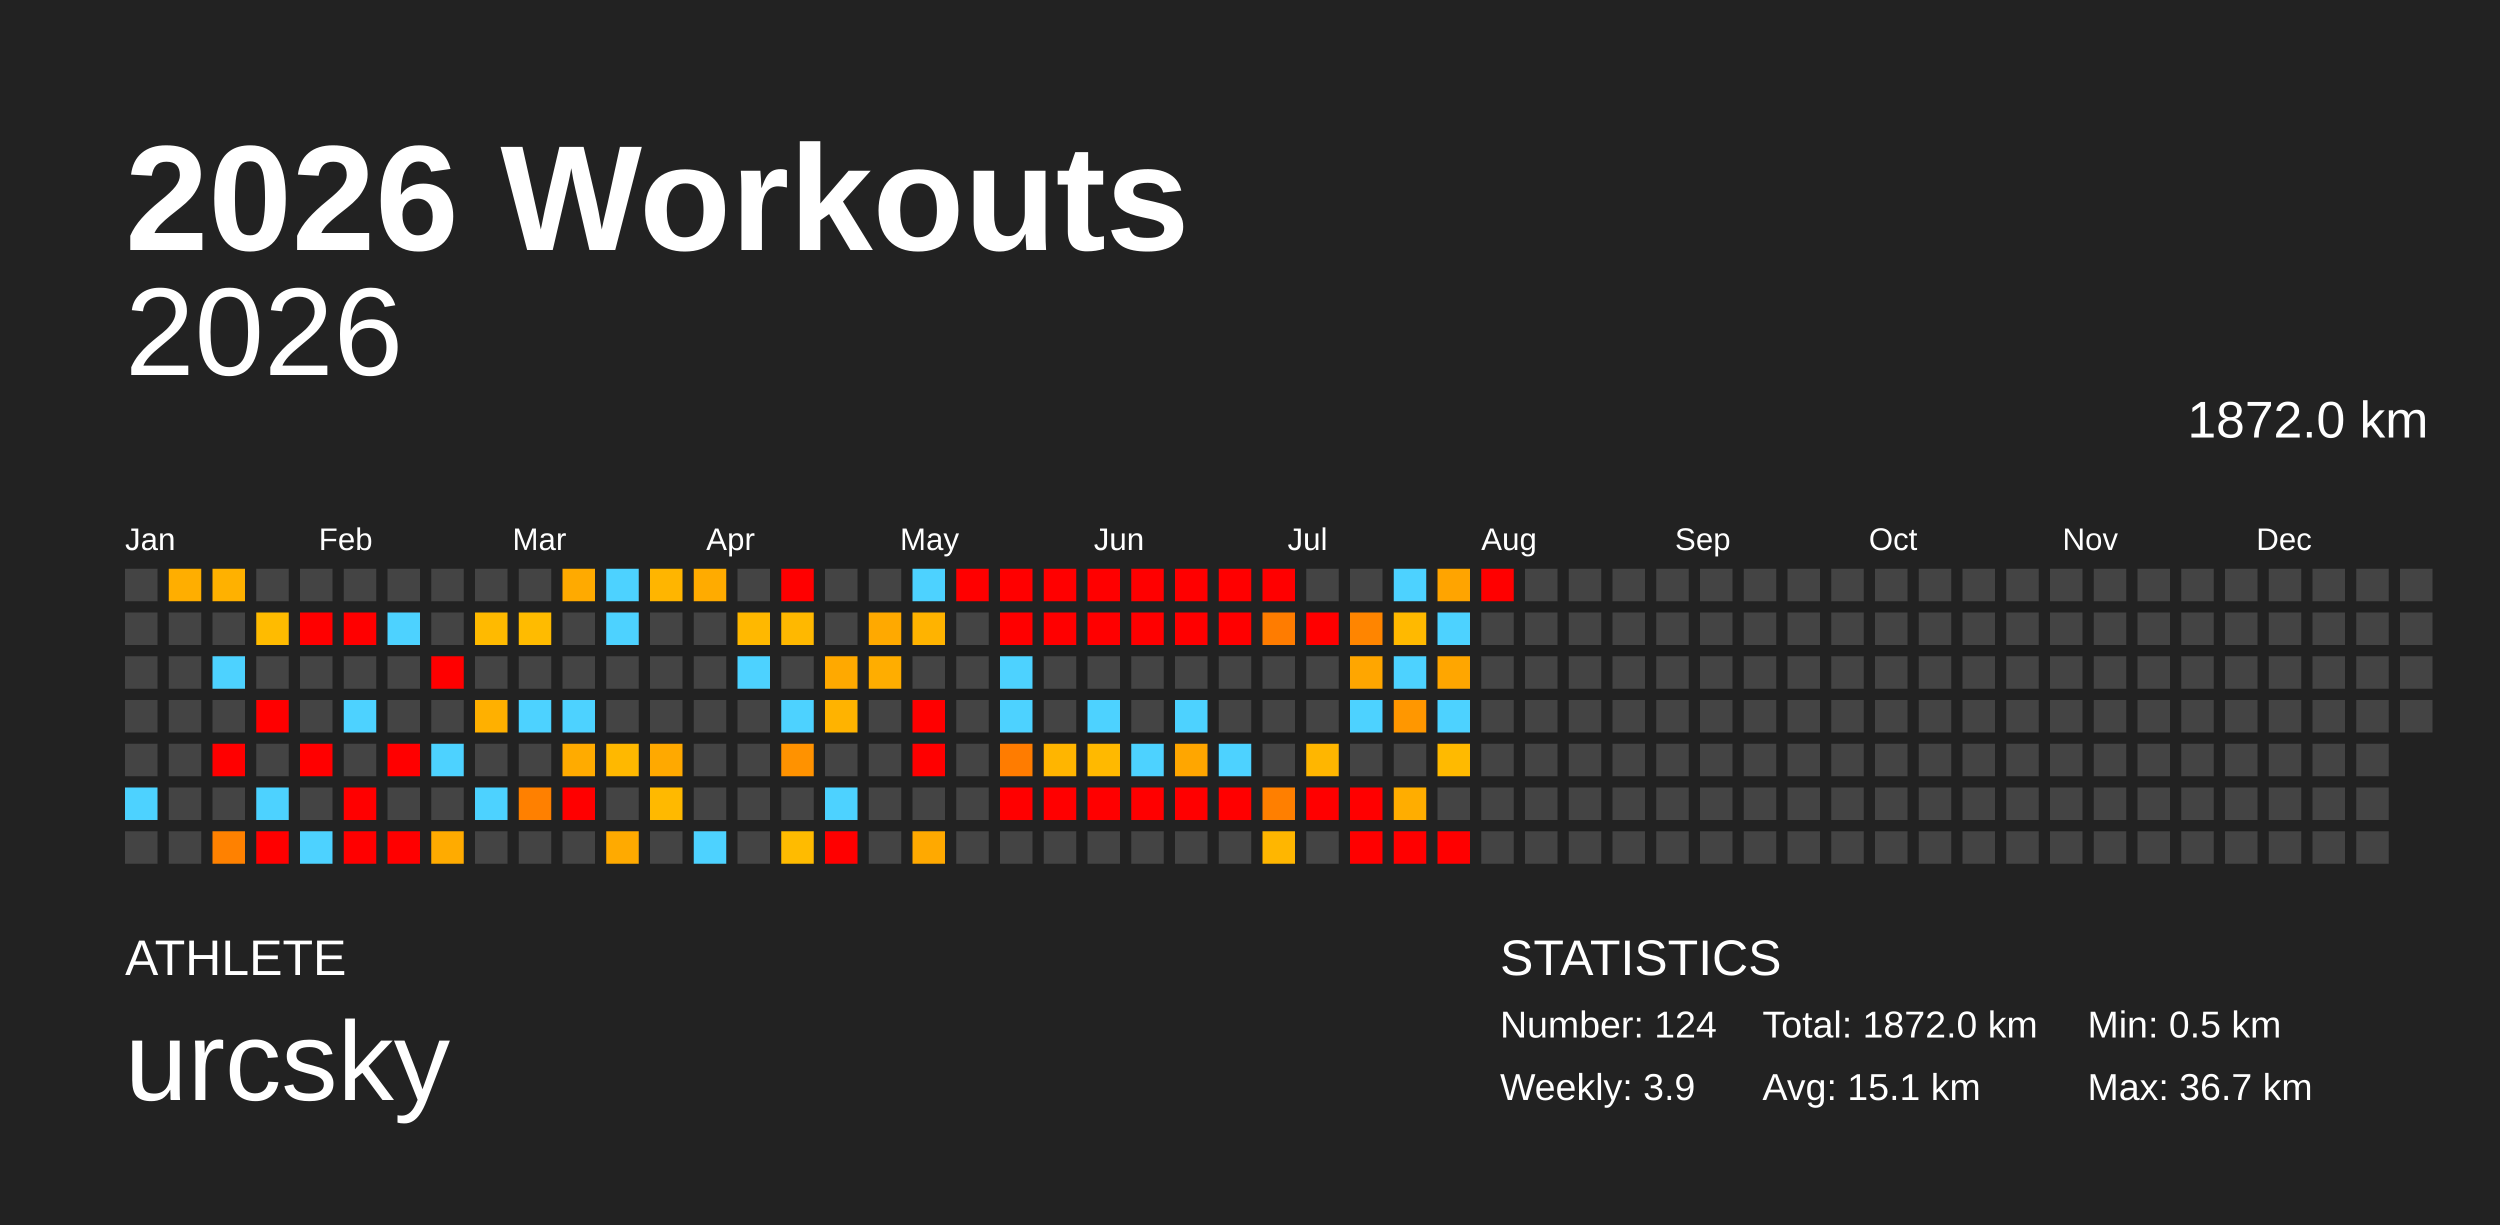
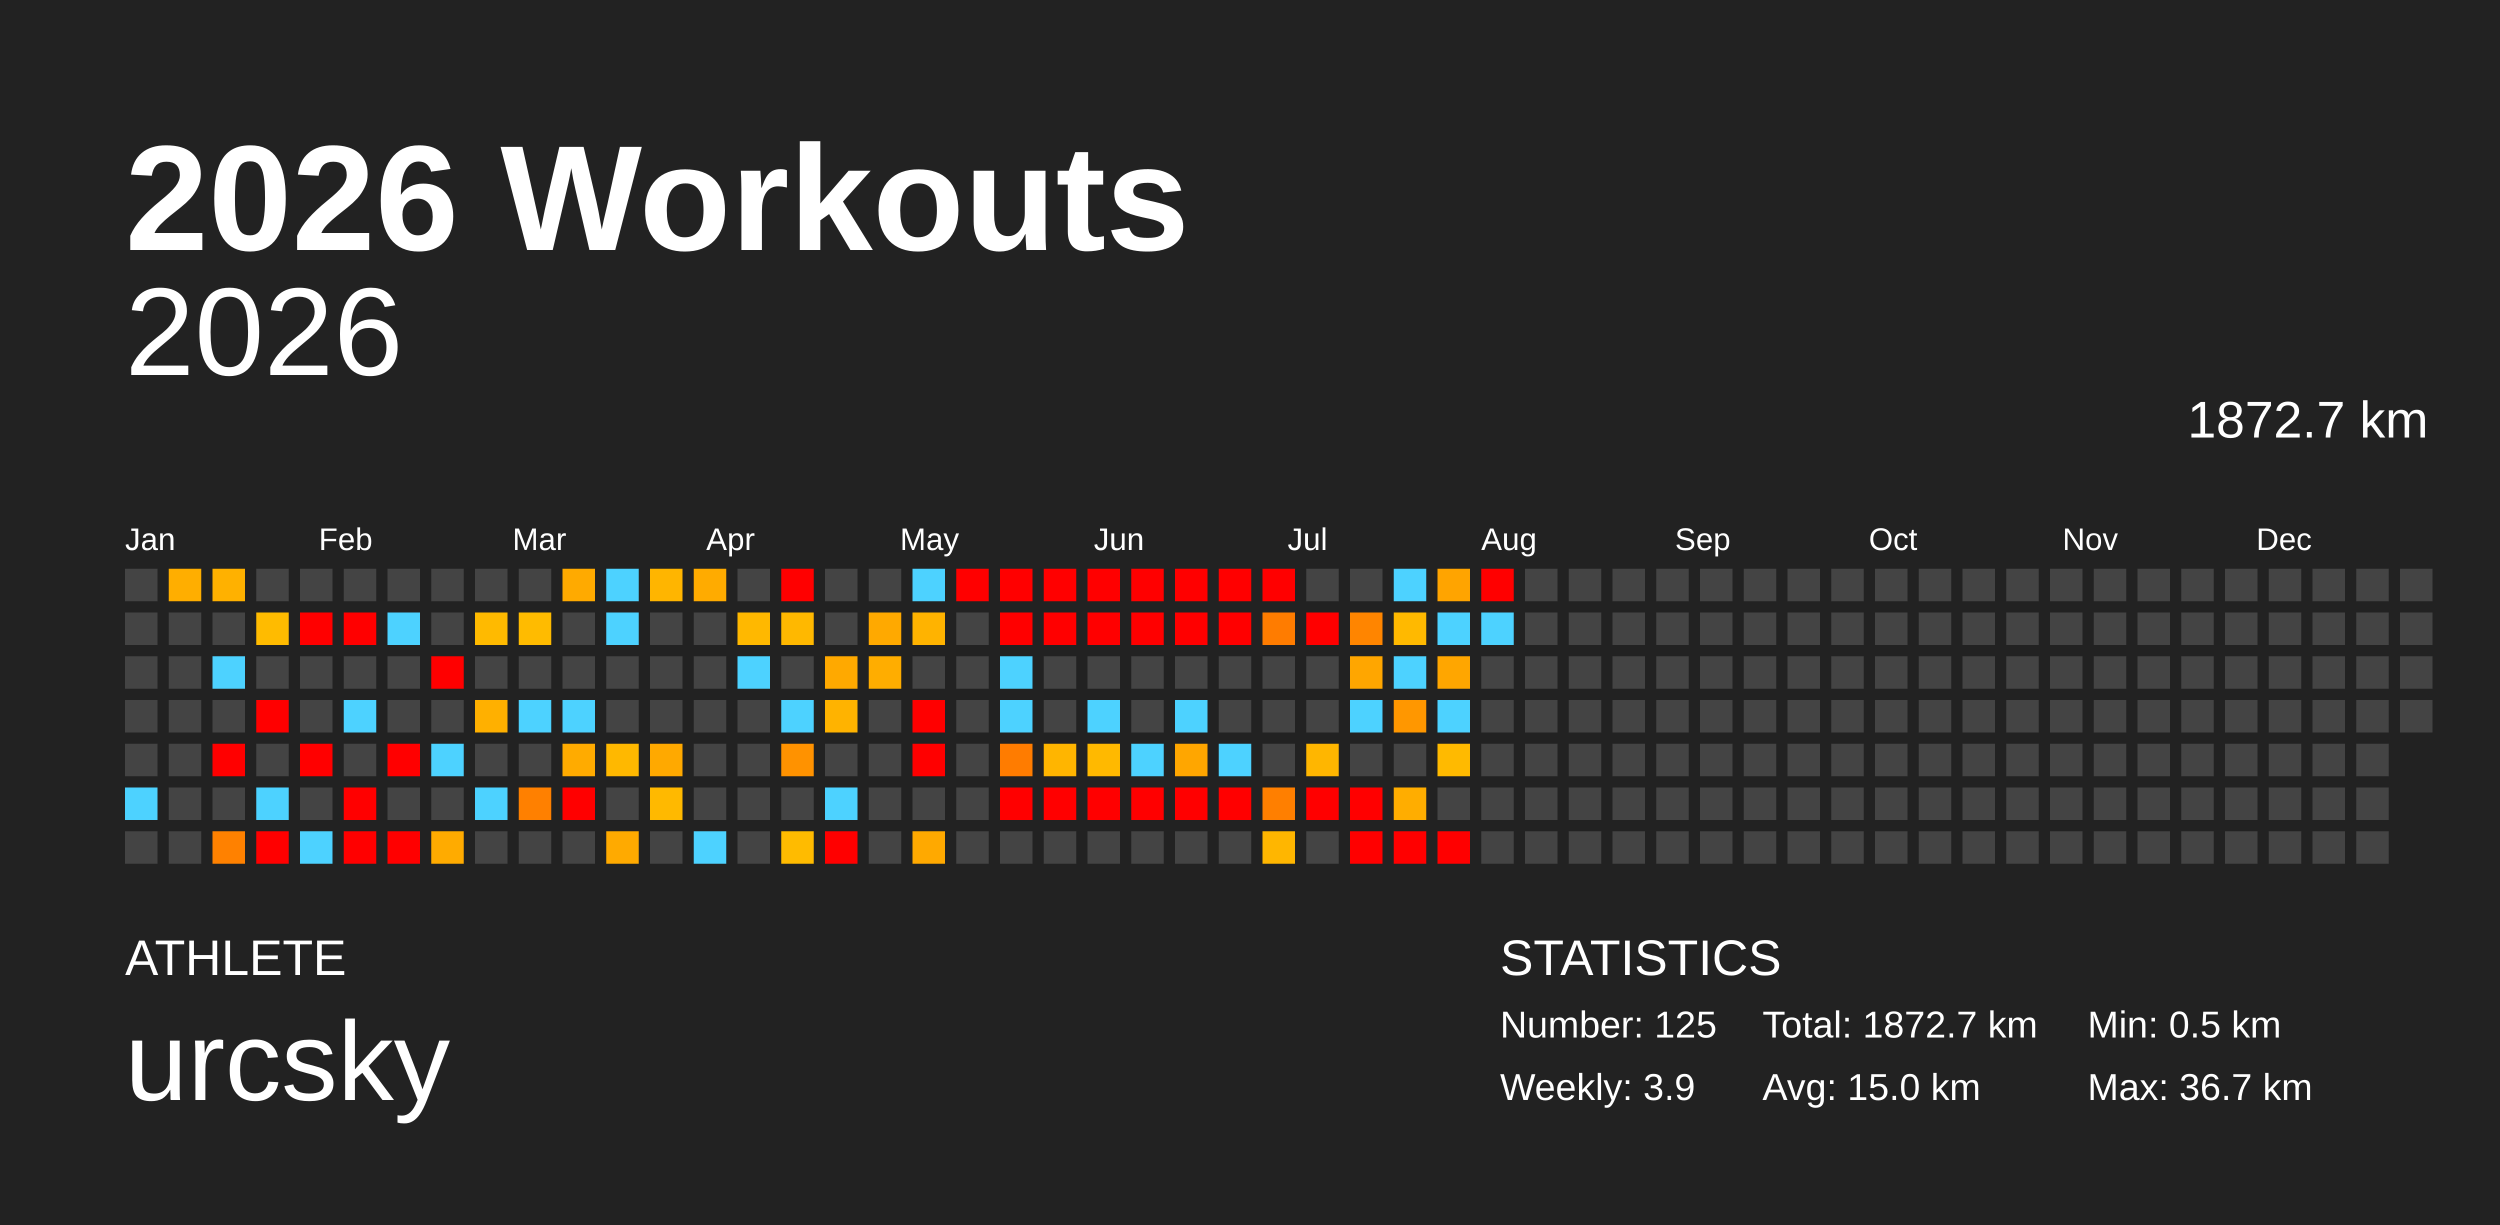
<svg xmlns="http://www.w3.org/2000/svg" baseProfile="full" height="98mm" version="1.1" viewBox="0,0,200,98" width="200mm">
  <defs />
  <rect fill="#222222" height="98" width="200" x="0" y="0" />
  <text fill="#FFFFFF" style="font-size:12px; font-family:Arial; font-weight:bold;" x="10" y="20">2026 Workouts</text>
  <text fill="#FFFFFF" style="font-size:4px; font-family:Arial" x="10" y="78">ATHLETE</text>
  <text fill="#FFFFFF" style="font-size:9px; font-family:Arial" x="10" y="88">urcsky</text>
  <text fill="#FFFFFF" style="font-size:4px; font-family:Arial" x="120" y="78">STATISTICS</text>
-   <text fill="#FFFFFF" style="font-size:3px; font-family:Arial" x="120" y="83">Number: 124</text>
+   <text fill="#FFFFFF" style="font-size:3px; font-family:Arial" x="120" y="83">Number: 125</text>
  <text fill="#FFFFFF" style="font-size:3px; font-family:Arial" x="120" y="88">Weekly: 3.9</text>
-   <text fill="#FFFFFF" style="font-size:3px; font-family:Arial" x="141" y="83">Total: 1872.0 km</text>
-   <text fill="#FFFFFF" style="font-size:3px; font-family:Arial" x="141" y="88">Avg: 15.1 km</text>
+   <text fill="#FFFFFF" style="font-size:3px; font-family:Arial" x="141" y="83">Total: 1872.7 km</text>
+   <text fill="#FFFFFF" style="font-size:3px; font-family:Arial" x="141" y="88">Avg: 15.0 km</text>
  <text fill="#FFFFFF" style="font-size:3px; font-family:Arial" x="167" y="83">Min: 0.5 km</text>
  <text fill="#FFFFFF" style="font-size:3px; font-family:Arial" x="167" y="88">Max: 36.7 km</text>
  <text alignment-baseline="hanging" fill="#FFFFFF" style="font-size:10.0px; font-family:Arial;" x="10" y="30">2026</text>
-   <text alignment-baseline="hanging" fill="#FFFFFF" style="font-size:4.125px; font-family:Arial;" x="175" y="35">1872.0 km</text>
+   <text alignment-baseline="hanging" fill="#FFFFFF" style="font-size:4.125px; font-family:Arial;" x="175" y="35">1872.7 km</text>
  <text fill="#FFFFFF" style="font-size:2.5px; font-family:Arial" x="10.0" y="44">Jan</text>
  <text fill="#FFFFFF" style="font-size:2.5px; font-family:Arial" x="25.5" y="44">Feb</text>
  <text fill="#FFFFFF" style="font-size:2.5px; font-family:Arial" x="41.0" y="44">Mar</text>
  <text fill="#FFFFFF" style="font-size:2.5px; font-family:Arial" x="56.5" y="44">Apr</text>
  <text fill="#FFFFFF" style="font-size:2.5px; font-family:Arial" x="72.0" y="44">May</text>
  <text fill="#FFFFFF" style="font-size:2.5px; font-family:Arial" x="87.5" y="44">Jun</text>
  <text fill="#FFFFFF" style="font-size:2.5px; font-family:Arial" x="103.0" y="44">Jul</text>
  <text fill="#FFFFFF" style="font-size:2.5px; font-family:Arial" x="118.5" y="44">Aug</text>
  <text fill="#FFFFFF" style="font-size:2.5px; font-family:Arial" x="134.0" y="44">Sep</text>
  <text fill="#FFFFFF" style="font-size:2.5px; font-family:Arial" x="149.5" y="44">Oct</text>
  <text fill="#FFFFFF" style="font-size:2.5px; font-family:Arial" x="165.0" y="44">Nov</text>
  <text fill="#FFFFFF" style="font-size:2.5px; font-family:Arial" x="180.5" y="44">Dec</text>
  <rect fill="#444444" height="2.6" width="2.6" x="10.0" y="45.5" />
  <rect fill="#444444" height="2.6" width="2.6" x="10.0" y="49.0" />
  <rect fill="#444444" height="2.6" width="2.6" x="10.0" y="52.5" />
  <rect fill="#444444" height="2.6" width="2.6" x="10.0" y="56.0" />
  <rect fill="#444444" height="2.6" width="2.6" x="10.0" y="59.5" />
  <rect fill="#4dd2ff" height="2.6" width="2.6" x="10.0" y="63.0" />
  <rect fill="#444444" height="2.6" width="2.6" x="10.0" y="66.5" />
  <rect fill="#ffae00" height="2.6" width="2.6" x="13.5" y="45.5" />
  <rect fill="#444444" height="2.6" width="2.6" x="13.5" y="49.0" />
  <rect fill="#444444" height="2.6" width="2.6" x="13.5" y="52.5" />
  <rect fill="#444444" height="2.6" width="2.6" x="13.5" y="56.0" />
  <rect fill="#444444" height="2.6" width="2.6" x="13.5" y="59.5" />
  <rect fill="#444444" height="2.6" width="2.6" x="13.5" y="63.0" />
  <rect fill="#444444" height="2.6" width="2.6" x="13.5" y="66.5" />
  <rect fill="#ffb100" height="2.6" width="2.6" x="17.0" y="45.5" />
  <rect fill="#444444" height="2.6" width="2.6" x="17.0" y="49.0" />
  <rect fill="#4dd2ff" height="2.6" width="2.6" x="17.0" y="52.5" />
  <rect fill="#444444" height="2.6" width="2.6" x="17.0" y="56.0" />
  <rect fill="red" height="2.6" width="2.6" x="17.0" y="59.5" />
  <rect fill="#444444" height="2.6" width="2.6" x="17.0" y="63.0" />
  <rect fill="#ff8100" height="2.6" width="2.6" x="17.0" y="66.5" />
  <rect fill="#444444" height="2.6" width="2.6" x="20.5" y="45.5" />
  <rect fill="#ffbb00" height="2.6" width="2.6" x="20.5" y="49.0" />
  <rect fill="#444444" height="2.6" width="2.6" x="20.5" y="52.5" />
  <rect fill="red" height="2.6" width="2.6" x="20.5" y="56.0" />
  <rect fill="#444444" height="2.6" width="2.6" x="20.5" y="59.5" />
  <rect fill="#4dd2ff" height="2.6" width="2.6" x="20.5" y="63.0" />
  <rect fill="red" height="2.6" width="2.6" x="20.5" y="66.5" />
  <rect fill="#444444" height="2.6" width="2.6" x="24.0" y="45.5" />
  <rect fill="red" height="2.6" width="2.6" x="24.0" y="49.0" />
  <rect fill="#444444" height="2.6" width="2.6" x="24.0" y="52.5" />
  <rect fill="#444444" height="2.6" width="2.6" x="24.0" y="56.0" />
  <rect fill="red" height="2.6" width="2.6" x="24.0" y="59.5" />
  <rect fill="#444444" height="2.6" width="2.6" x="24.0" y="63.0" />
  <rect fill="#4dd2ff" height="2.6" width="2.6" x="24.0" y="66.5" />
  <rect fill="#444444" height="2.6" width="2.6" x="27.5" y="45.5" />
  <rect fill="red" height="2.6" width="2.6" x="27.5" y="49.0" />
  <rect fill="#444444" height="2.6" width="2.6" x="27.5" y="52.5" />
  <rect fill="#4dd2ff" height="2.6" width="2.6" x="27.5" y="56.0" />
  <rect fill="#444444" height="2.6" width="2.6" x="27.5" y="59.5" />
  <rect fill="red" height="2.6" width="2.6" x="27.5" y="63.0" />
  <rect fill="red" height="2.6" width="2.6" x="27.5" y="66.5" />
  <rect fill="#444444" height="2.6" width="2.6" x="31.0" y="45.5" />
  <rect fill="#4dd2ff" height="2.6" width="2.6" x="31.0" y="49.0" />
  <rect fill="#444444" height="2.6" width="2.6" x="31.0" y="52.5" />
  <rect fill="#444444" height="2.6" width="2.6" x="31.0" y="56.0" />
  <rect fill="red" height="2.6" width="2.6" x="31.0" y="59.5" />
  <rect fill="#444444" height="2.6" width="2.6" x="31.0" y="63.0" />
  <rect fill="red" height="2.6" width="2.6" x="31.0" y="66.5" />
  <rect fill="#444444" height="2.6" width="2.6" x="34.5" y="45.5" />
  <rect fill="#444444" height="2.6" width="2.6" x="34.5" y="49.0" />
  <rect fill="red" height="2.6" width="2.6" x="34.5" y="52.5" />
  <rect fill="#444444" height="2.6" width="2.6" x="34.5" y="56.0" />
  <rect fill="#4dd2ff" height="2.6" width="2.6" x="34.5" y="59.5" />
  <rect fill="#444444" height="2.6" width="2.6" x="34.5" y="63.0" />
  <rect fill="#ffab00" height="2.6" width="2.6" x="34.5" y="66.5" />
  <rect fill="#444444" height="2.6" width="2.6" x="38.0" y="45.5" />
  <rect fill="#ffba00" height="2.6" width="2.6" x="38.0" y="49.0" />
  <rect fill="#444444" height="2.6" width="2.6" x="38.0" y="52.5" />
  <rect fill="#ffb000" height="2.6" width="2.6" x="38.0" y="56.0" />
  <rect fill="#444444" height="2.6" width="2.6" x="38.0" y="59.5" />
  <rect fill="#4dd2ff" height="2.6" width="2.6" x="38.0" y="63.0" />
  <rect fill="#444444" height="2.6" width="2.6" x="38.0" y="66.5" />
  <rect fill="#444444" height="2.6" width="2.6" x="41.5" y="45.5" />
  <rect fill="#ffbb00" height="2.6" width="2.6" x="41.5" y="49.0" />
  <rect fill="#444444" height="2.6" width="2.6" x="41.5" y="52.5" />
  <rect fill="#4dd2ff" height="2.6" width="2.6" x="41.5" y="56.0" />
  <rect fill="#444444" height="2.6" width="2.6" x="41.5" y="59.5" />
  <rect fill="#ff8000" height="2.6" width="2.6" x="41.5" y="63.0" />
  <rect fill="#444444" height="2.6" width="2.6" x="41.5" y="66.5" />
  <rect fill="#ffaa00" height="2.6" width="2.6" x="45.0" y="45.5" />
  <rect fill="#444444" height="2.6" width="2.6" x="45.0" y="49.0" />
  <rect fill="#444444" height="2.6" width="2.6" x="45.0" y="52.5" />
  <rect fill="#4dd2ff" height="2.6" width="2.6" x="45.0" y="56.0" />
  <rect fill="#ffab00" height="2.6" width="2.6" x="45.0" y="59.5" />
  <rect fill="red" height="2.6" width="2.6" x="45.0" y="63.0" />
  <rect fill="#444444" height="2.6" width="2.6" x="45.0" y="66.5" />
  <rect fill="#4dd2ff" height="2.6" width="2.6" x="48.5" y="45.5" />
  <rect fill="#4dd2ff" height="2.6" width="2.6" x="48.5" y="49.0" />
  <rect fill="#444444" height="2.6" width="2.6" x="48.5" y="52.5" />
  <rect fill="#444444" height="2.6" width="2.6" x="48.5" y="56.0" />
  <rect fill="#ffb800" height="2.6" width="2.6" x="48.5" y="59.5" />
  <rect fill="#444444" height="2.6" width="2.6" x="48.5" y="63.0" />
  <rect fill="#ffaa00" height="2.6" width="2.6" x="48.5" y="66.5" />
  <rect fill="#ffb500" height="2.6" width="2.6" x="52.0" y="45.5" />
  <rect fill="#444444" height="2.6" width="2.6" x="52.0" y="49.0" />
  <rect fill="#444444" height="2.6" width="2.6" x="52.0" y="52.5" />
  <rect fill="#444444" height="2.6" width="2.6" x="52.0" y="56.0" />
  <rect fill="#ffa900" height="2.6" width="2.6" x="52.0" y="59.5" />
  <rect fill="#ffb900" height="2.6" width="2.6" x="52.0" y="63.0" />
  <rect fill="#444444" height="2.6" width="2.6" x="52.0" y="66.5" />
  <rect fill="#ffab00" height="2.6" width="2.6" x="55.5" y="45.5" />
  <rect fill="#444444" height="2.6" width="2.6" x="55.5" y="49.0" />
  <rect fill="#444444" height="2.6" width="2.6" x="55.5" y="52.5" />
  <rect fill="#444444" height="2.6" width="2.6" x="55.5" y="56.0" />
  <rect fill="#444444" height="2.6" width="2.6" x="55.5" y="59.5" />
  <rect fill="#444444" height="2.6" width="2.6" x="55.5" y="63.0" />
  <rect fill="#4dd2ff" height="2.6" width="2.6" x="55.5" y="66.5" />
  <rect fill="#444444" height="2.6" width="2.6" x="59.0" y="45.5" />
  <rect fill="#ffb800" height="2.6" width="2.6" x="59.0" y="49.0" />
  <rect fill="#4dd2ff" height="2.6" width="2.6" x="59.0" y="52.5" />
  <rect fill="#444444" height="2.6" width="2.6" x="59.0" y="56.0" />
  <rect fill="#444444" height="2.6" width="2.6" x="59.0" y="59.5" />
  <rect fill="#444444" height="2.6" width="2.6" x="59.0" y="63.0" />
  <rect fill="#444444" height="2.6" width="2.6" x="59.0" y="66.5" />
  <rect fill="red" height="2.6" width="2.6" x="62.5" y="45.5" />
  <rect fill="#ffb800" height="2.6" width="2.6" x="62.5" y="49.0" />
  <rect fill="#444444" height="2.6" width="2.6" x="62.5" y="52.5" />
  <rect fill="#4dd2ff" height="2.6" width="2.6" x="62.5" y="56.0" />
  <rect fill="#ff9200" height="2.6" width="2.6" x="62.5" y="59.5" />
  <rect fill="#444444" height="2.6" width="2.6" x="62.5" y="63.0" />
  <rect fill="#ffbb00" height="2.6" width="2.6" x="62.5" y="66.5" />
  <rect fill="#444444" height="2.6" width="2.6" x="66.0" y="45.5" />
  <rect fill="#444444" height="2.6" width="2.6" x="66.0" y="49.0" />
  <rect fill="#ffa900" height="2.6" width="2.6" x="66.0" y="52.5" />
  <rect fill="#ffb300" height="2.6" width="2.6" x="66.0" y="56.0" />
  <rect fill="#444444" height="2.6" width="2.6" x="66.0" y="59.5" />
  <rect fill="#4dd2ff" height="2.6" width="2.6" x="66.0" y="63.0" />
  <rect fill="red" height="2.6" width="2.6" x="66.0" y="66.5" />
  <rect fill="#444444" height="2.6" width="2.6" x="69.5" y="45.5" />
  <rect fill="#ffa900" height="2.6" width="2.6" x="69.5" y="49.0" />
  <rect fill="#ffad00" height="2.6" width="2.6" x="69.5" y="52.5" />
  <rect fill="#444444" height="2.6" width="2.6" x="69.5" y="56.0" />
  <rect fill="#444444" height="2.6" width="2.6" x="69.5" y="59.5" />
  <rect fill="#444444" height="2.6" width="2.6" x="69.5" y="63.0" />
  <rect fill="#444444" height="2.6" width="2.6" x="69.5" y="66.5" />
  <rect fill="#4dd2ff" height="2.6" width="2.6" x="73.0" y="45.5" />
  <rect fill="#ffb300" height="2.6" width="2.6" x="73.0" y="49.0" />
  <rect fill="#444444" height="2.6" width="2.6" x="73.0" y="52.5" />
  <rect fill="red" height="2.6" width="2.6" x="73.0" y="56.0" />
  <rect fill="red" height="2.6" width="2.6" x="73.0" y="59.5" />
  <rect fill="#444444" height="2.6" width="2.6" x="73.0" y="63.0" />
  <rect fill="#ffa900" height="2.6" width="2.6" x="73.0" y="66.5" />
  <rect fill="red" height="2.6" width="2.6" x="76.5" y="45.5" />
  <rect fill="#444444" height="2.6" width="2.6" x="76.5" y="49.0" />
  <rect fill="#444444" height="2.6" width="2.6" x="76.5" y="52.5" />
  <rect fill="#444444" height="2.6" width="2.6" x="76.5" y="56.0" />
  <rect fill="#444444" height="2.6" width="2.6" x="76.5" y="59.5" />
  <rect fill="#444444" height="2.6" width="2.6" x="76.5" y="63.0" />
  <rect fill="#444444" height="2.6" width="2.6" x="76.5" y="66.5" />
  <rect fill="red" height="2.6" width="2.6" x="80.0" y="45.5" />
  <rect fill="red" height="2.6" width="2.6" x="80.0" y="49.0" />
  <rect fill="#4dd2ff" height="2.6" width="2.6" x="80.0" y="52.5" />
  <rect fill="#4dd2ff" height="2.6" width="2.6" x="80.0" y="56.0" />
  <rect fill="#ff7c00" height="2.6" width="2.6" x="80.0" y="59.5" />
  <rect fill="red" height="2.6" width="2.6" x="80.0" y="63.0" />
  <rect fill="#444444" height="2.6" width="2.6" x="80.0" y="66.5" />
  <rect fill="red" height="2.6" width="2.6" x="83.5" y="45.5" />
  <rect fill="red" height="2.6" width="2.6" x="83.5" y="49.0" />
  <rect fill="#444444" height="2.6" width="2.6" x="83.5" y="52.5" />
  <rect fill="#444444" height="2.6" width="2.6" x="83.5" y="56.0" />
  <rect fill="#ffb500" height="2.6" width="2.6" x="83.5" y="59.5" />
  <rect fill="red" height="2.6" width="2.6" x="83.5" y="63.0" />
  <rect fill="#444444" height="2.6" width="2.6" x="83.5" y="66.5" />
  <rect fill="red" height="2.6" width="2.6" x="87.0" y="45.5" />
  <rect fill="red" height="2.6" width="2.6" x="87.0" y="49.0" />
  <rect fill="#444444" height="2.6" width="2.6" x="87.0" y="52.5" />
  <rect fill="#4dd2ff" height="2.6" width="2.6" x="87.0" y="56.0" />
  <rect fill="#ffb900" height="2.6" width="2.6" x="87.0" y="59.5" />
  <rect fill="red" height="2.6" width="2.6" x="87.0" y="63.0" />
  <rect fill="#444444" height="2.6" width="2.6" x="87.0" y="66.5" />
  <rect fill="red" height="2.6" width="2.6" x="90.5" y="45.5" />
  <rect fill="red" height="2.6" width="2.6" x="90.5" y="49.0" />
  <rect fill="#444444" height="2.6" width="2.6" x="90.5" y="52.5" />
  <rect fill="#444444" height="2.6" width="2.6" x="90.5" y="56.0" />
  <rect fill="#4dd2ff" height="2.6" width="2.6" x="90.5" y="59.5" />
  <rect fill="red" height="2.6" width="2.6" x="90.5" y="63.0" />
  <rect fill="#444444" height="2.6" width="2.6" x="90.5" y="66.5" />
  <rect fill="red" height="2.6" width="2.6" x="94.0" y="45.5" />
  <rect fill="red" height="2.6" width="2.6" x="94.0" y="49.0" />
  <rect fill="#444444" height="2.6" width="2.6" x="94.0" y="52.5" />
  <rect fill="#4dd2ff" height="2.6" width="2.6" x="94.0" y="56.0" />
  <rect fill="#ffa600" height="2.6" width="2.6" x="94.0" y="59.5" />
  <rect fill="red" height="2.6" width="2.6" x="94.0" y="63.0" />
  <rect fill="#444444" height="2.6" width="2.6" x="94.0" y="66.5" />
  <rect fill="red" height="2.6" width="2.6" x="97.5" y="45.5" />
  <rect fill="red" height="2.6" width="2.6" x="97.5" y="49.0" />
  <rect fill="#444444" height="2.6" width="2.6" x="97.5" y="52.5" />
  <rect fill="#444444" height="2.6" width="2.6" x="97.5" y="56.0" />
  <rect fill="#4dd2ff" height="2.6" width="2.6" x="97.5" y="59.5" />
  <rect fill="red" height="2.6" width="2.6" x="97.5" y="63.0" />
  <rect fill="#444444" height="2.6" width="2.6" x="97.5" y="66.5" />
  <rect fill="red" height="2.6" width="2.6" x="101.0" y="45.5" />
  <rect fill="#ff7c00" height="2.6" width="2.6" x="101.0" y="49.0" />
  <rect fill="#444444" height="2.6" width="2.6" x="101.0" y="52.5" />
  <rect fill="#444444" height="2.6" width="2.6" x="101.0" y="56.0" />
  <rect fill="#444444" height="2.6" width="2.6" x="101.0" y="59.5" />
  <rect fill="#ff7f00" height="2.6" width="2.6" x="101.0" y="63.0" />
  <rect fill="#ffb600" height="2.6" width="2.6" x="101.0" y="66.5" />
  <rect fill="#444444" height="2.6" width="2.6" x="104.5" y="45.5" />
  <rect fill="red" height="2.6" width="2.6" x="104.5" y="49.0" />
  <rect fill="#444444" height="2.6" width="2.6" x="104.5" y="52.5" />
  <rect fill="#444444" height="2.6" width="2.6" x="104.5" y="56.0" />
  <rect fill="#ffb600" height="2.6" width="2.6" x="104.5" y="59.5" />
  <rect fill="red" height="2.6" width="2.6" x="104.5" y="63.0" />
  <rect fill="#444444" height="2.6" width="2.6" x="104.5" y="66.5" />
  <rect fill="#444444" height="2.6" width="2.6" x="108.0" y="45.5" />
  <rect fill="#ff8500" height="2.6" width="2.6" x="108.0" y="49.0" />
  <rect fill="#ffa600" height="2.6" width="2.6" x="108.0" y="52.5" />
  <rect fill="#4dd2ff" height="2.6" width="2.6" x="108.0" y="56.0" />
  <rect fill="#444444" height="2.6" width="2.6" x="108.0" y="59.5" />
  <rect fill="red" height="2.6" width="2.6" x="108.0" y="63.0" />
  <rect fill="red" height="2.6" width="2.6" x="108.0" y="66.5" />
  <rect fill="#4dd2ff" height="2.6" width="2.6" x="111.5" y="45.5" />
  <rect fill="#ffb900" height="2.6" width="2.6" x="111.5" y="49.0" />
  <rect fill="#4dd2ff" height="2.6" width="2.6" x="111.5" y="52.5" />
  <rect fill="#ff9700" height="2.6" width="2.6" x="111.5" y="56.0" />
  <rect fill="#444444" height="2.6" width="2.6" x="111.5" y="59.5" />
  <rect fill="#ffad00" height="2.6" width="2.6" x="111.5" y="63.0" />
  <rect fill="red" height="2.6" width="2.6" x="111.5" y="66.5" />
  <rect fill="#ffa400" height="2.6" width="2.6" x="115.0" y="45.5" />
  <rect fill="#4dd2ff" height="2.6" width="2.6" x="115.0" y="49.0" />
  <rect fill="#ffa600" height="2.6" width="2.6" x="115.0" y="52.5" />
  <rect fill="#4dd2ff" height="2.6" width="2.6" x="115.0" y="56.0" />
  <rect fill="#ffba00" height="2.6" width="2.6" x="115.0" y="59.5" />
  <rect fill="#444444" height="2.6" width="2.6" x="115.0" y="63.0" />
  <rect fill="red" height="2.6" width="2.6" x="115.0" y="66.5" />
  <rect fill="red" height="2.6" width="2.6" x="118.5" y="45.5" />
-   <rect fill="#444444" height="2.6" width="2.6" x="118.5" y="49.0" />
+   <rect fill="#4dd2ff" height="2.6" width="2.6" x="118.5" y="49.0" />
  <rect fill="#444444" height="2.6" width="2.6" x="118.5" y="52.5" />
  <rect fill="#444444" height="2.6" width="2.6" x="118.5" y="56.0" />
  <rect fill="#444444" height="2.6" width="2.6" x="118.5" y="59.5" />
  <rect fill="#444444" height="2.6" width="2.6" x="118.5" y="63.0" />
  <rect fill="#444444" height="2.6" width="2.6" x="118.5" y="66.5" />
  <rect fill="#444444" height="2.6" width="2.6" x="122.0" y="45.5" />
  <rect fill="#444444" height="2.6" width="2.6" x="122.0" y="49.0" />
  <rect fill="#444444" height="2.6" width="2.6" x="122.0" y="52.5" />
  <rect fill="#444444" height="2.6" width="2.6" x="122.0" y="56.0" />
  <rect fill="#444444" height="2.6" width="2.6" x="122.0" y="59.5" />
  <rect fill="#444444" height="2.6" width="2.6" x="122.0" y="63.0" />
  <rect fill="#444444" height="2.6" width="2.6" x="122.0" y="66.5" />
  <rect fill="#444444" height="2.6" width="2.6" x="125.5" y="45.5" />
  <rect fill="#444444" height="2.6" width="2.6" x="125.5" y="49.0" />
  <rect fill="#444444" height="2.6" width="2.6" x="125.5" y="52.5" />
  <rect fill="#444444" height="2.6" width="2.6" x="125.5" y="56.0" />
  <rect fill="#444444" height="2.6" width="2.6" x="125.5" y="59.5" />
  <rect fill="#444444" height="2.6" width="2.6" x="125.5" y="63.0" />
  <rect fill="#444444" height="2.6" width="2.6" x="125.5" y="66.5" />
  <rect fill="#444444" height="2.6" width="2.6" x="129.0" y="45.5" />
  <rect fill="#444444" height="2.6" width="2.6" x="129.0" y="49.0" />
  <rect fill="#444444" height="2.6" width="2.6" x="129.0" y="52.5" />
  <rect fill="#444444" height="2.6" width="2.6" x="129.0" y="56.0" />
  <rect fill="#444444" height="2.6" width="2.6" x="129.0" y="59.5" />
  <rect fill="#444444" height="2.6" width="2.6" x="129.0" y="63.0" />
  <rect fill="#444444" height="2.6" width="2.6" x="129.0" y="66.5" />
  <rect fill="#444444" height="2.6" width="2.6" x="132.5" y="45.5" />
  <rect fill="#444444" height="2.6" width="2.6" x="132.5" y="49.0" />
  <rect fill="#444444" height="2.6" width="2.6" x="132.5" y="52.5" />
  <rect fill="#444444" height="2.6" width="2.6" x="132.5" y="56.0" />
  <rect fill="#444444" height="2.6" width="2.6" x="132.5" y="59.5" />
  <rect fill="#444444" height="2.6" width="2.6" x="132.5" y="63.0" />
  <rect fill="#444444" height="2.6" width="2.6" x="132.5" y="66.5" />
  <rect fill="#444444" height="2.6" width="2.6" x="136.0" y="45.5" />
  <rect fill="#444444" height="2.6" width="2.6" x="136.0" y="49.0" />
  <rect fill="#444444" height="2.6" width="2.6" x="136.0" y="52.5" />
  <rect fill="#444444" height="2.6" width="2.6" x="136.0" y="56.0" />
  <rect fill="#444444" height="2.6" width="2.6" x="136.0" y="59.5" />
  <rect fill="#444444" height="2.6" width="2.6" x="136.0" y="63.0" />
  <rect fill="#444444" height="2.6" width="2.6" x="136.0" y="66.5" />
  <rect fill="#444444" height="2.6" width="2.6" x="139.5" y="45.5" />
  <rect fill="#444444" height="2.6" width="2.6" x="139.5" y="49.0" />
  <rect fill="#444444" height="2.6" width="2.6" x="139.5" y="52.5" />
  <rect fill="#444444" height="2.6" width="2.6" x="139.5" y="56.0" />
  <rect fill="#444444" height="2.6" width="2.6" x="139.5" y="59.5" />
  <rect fill="#444444" height="2.6" width="2.6" x="139.5" y="63.0" />
  <rect fill="#444444" height="2.6" width="2.6" x="139.5" y="66.5" />
  <rect fill="#444444" height="2.6" width="2.6" x="143.0" y="45.5" />
  <rect fill="#444444" height="2.6" width="2.6" x="143.0" y="49.0" />
  <rect fill="#444444" height="2.6" width="2.6" x="143.0" y="52.5" />
  <rect fill="#444444" height="2.6" width="2.6" x="143.0" y="56.0" />
  <rect fill="#444444" height="2.6" width="2.6" x="143.0" y="59.5" />
  <rect fill="#444444" height="2.6" width="2.6" x="143.0" y="63.0" />
  <rect fill="#444444" height="2.6" width="2.6" x="143.0" y="66.5" />
  <rect fill="#444444" height="2.6" width="2.6" x="146.5" y="45.5" />
  <rect fill="#444444" height="2.6" width="2.6" x="146.5" y="49.0" />
  <rect fill="#444444" height="2.6" width="2.6" x="146.5" y="52.5" />
  <rect fill="#444444" height="2.6" width="2.6" x="146.5" y="56.0" />
  <rect fill="#444444" height="2.6" width="2.6" x="146.5" y="59.5" />
  <rect fill="#444444" height="2.6" width="2.6" x="146.5" y="63.0" />
  <rect fill="#444444" height="2.6" width="2.6" x="146.5" y="66.5" />
  <rect fill="#444444" height="2.6" width="2.6" x="150.0" y="45.5" />
  <rect fill="#444444" height="2.6" width="2.6" x="150.0" y="49.0" />
  <rect fill="#444444" height="2.6" width="2.6" x="150.0" y="52.5" />
  <rect fill="#444444" height="2.6" width="2.6" x="150.0" y="56.0" />
  <rect fill="#444444" height="2.6" width="2.6" x="150.0" y="59.5" />
  <rect fill="#444444" height="2.6" width="2.6" x="150.0" y="63.0" />
  <rect fill="#444444" height="2.6" width="2.6" x="150.0" y="66.5" />
  <rect fill="#444444" height="2.6" width="2.6" x="153.5" y="45.5" />
  <rect fill="#444444" height="2.6" width="2.6" x="153.5" y="49.0" />
  <rect fill="#444444" height="2.6" width="2.6" x="153.5" y="52.5" />
  <rect fill="#444444" height="2.6" width="2.6" x="153.5" y="56.0" />
  <rect fill="#444444" height="2.6" width="2.6" x="153.5" y="59.5" />
  <rect fill="#444444" height="2.6" width="2.6" x="153.5" y="63.0" />
  <rect fill="#444444" height="2.6" width="2.6" x="153.5" y="66.5" />
  <rect fill="#444444" height="2.6" width="2.6" x="157.0" y="45.5" />
  <rect fill="#444444" height="2.6" width="2.6" x="157.0" y="49.0" />
  <rect fill="#444444" height="2.6" width="2.6" x="157.0" y="52.5" />
  <rect fill="#444444" height="2.6" width="2.6" x="157.0" y="56.0" />
  <rect fill="#444444" height="2.6" width="2.6" x="157.0" y="59.5" />
  <rect fill="#444444" height="2.6" width="2.6" x="157.0" y="63.0" />
  <rect fill="#444444" height="2.6" width="2.6" x="157.0" y="66.5" />
  <rect fill="#444444" height="2.6" width="2.6" x="160.5" y="45.5" />
  <rect fill="#444444" height="2.6" width="2.6" x="160.5" y="49.0" />
  <rect fill="#444444" height="2.6" width="2.6" x="160.5" y="52.5" />
  <rect fill="#444444" height="2.6" width="2.6" x="160.5" y="56.0" />
  <rect fill="#444444" height="2.6" width="2.6" x="160.5" y="59.5" />
  <rect fill="#444444" height="2.6" width="2.6" x="160.5" y="63.0" />
  <rect fill="#444444" height="2.6" width="2.6" x="160.5" y="66.5" />
  <rect fill="#444444" height="2.6" width="2.6" x="164.0" y="45.5" />
  <rect fill="#444444" height="2.6" width="2.6" x="164.0" y="49.0" />
  <rect fill="#444444" height="2.6" width="2.6" x="164.0" y="52.5" />
  <rect fill="#444444" height="2.6" width="2.6" x="164.0" y="56.0" />
  <rect fill="#444444" height="2.6" width="2.6" x="164.0" y="59.5" />
  <rect fill="#444444" height="2.6" width="2.6" x="164.0" y="63.0" />
  <rect fill="#444444" height="2.6" width="2.6" x="164.0" y="66.5" />
  <rect fill="#444444" height="2.6" width="2.6" x="167.5" y="45.5" />
  <rect fill="#444444" height="2.6" width="2.6" x="167.5" y="49.0" />
  <rect fill="#444444" height="2.6" width="2.6" x="167.5" y="52.5" />
  <rect fill="#444444" height="2.6" width="2.6" x="167.5" y="56.0" />
  <rect fill="#444444" height="2.6" width="2.6" x="167.5" y="59.5" />
  <rect fill="#444444" height="2.6" width="2.6" x="167.5" y="63.0" />
  <rect fill="#444444" height="2.6" width="2.6" x="167.5" y="66.5" />
  <rect fill="#444444" height="2.6" width="2.6" x="171.0" y="45.5" />
  <rect fill="#444444" height="2.6" width="2.6" x="171.0" y="49.0" />
  <rect fill="#444444" height="2.6" width="2.6" x="171.0" y="52.5" />
  <rect fill="#444444" height="2.6" width="2.6" x="171.0" y="56.0" />
  <rect fill="#444444" height="2.6" width="2.6" x="171.0" y="59.5" />
  <rect fill="#444444" height="2.6" width="2.6" x="171.0" y="63.0" />
  <rect fill="#444444" height="2.6" width="2.6" x="171.0" y="66.5" />
  <rect fill="#444444" height="2.6" width="2.6" x="174.5" y="45.5" />
  <rect fill="#444444" height="2.6" width="2.6" x="174.5" y="49.0" />
  <rect fill="#444444" height="2.6" width="2.6" x="174.5" y="52.5" />
  <rect fill="#444444" height="2.6" width="2.6" x="174.5" y="56.0" />
  <rect fill="#444444" height="2.6" width="2.6" x="174.5" y="59.5" />
  <rect fill="#444444" height="2.6" width="2.6" x="174.5" y="63.0" />
  <rect fill="#444444" height="2.6" width="2.6" x="174.5" y="66.5" />
  <rect fill="#444444" height="2.6" width="2.6" x="178.0" y="45.5" />
  <rect fill="#444444" height="2.6" width="2.6" x="178.0" y="49.0" />
  <rect fill="#444444" height="2.6" width="2.6" x="178.0" y="52.5" />
  <rect fill="#444444" height="2.6" width="2.6" x="178.0" y="56.0" />
  <rect fill="#444444" height="2.6" width="2.6" x="178.0" y="59.5" />
  <rect fill="#444444" height="2.6" width="2.6" x="178.0" y="63.0" />
  <rect fill="#444444" height="2.6" width="2.6" x="178.0" y="66.5" />
  <rect fill="#444444" height="2.6" width="2.6" x="181.5" y="45.5" />
  <rect fill="#444444" height="2.6" width="2.6" x="181.5" y="49.0" />
  <rect fill="#444444" height="2.6" width="2.6" x="181.5" y="52.5" />
  <rect fill="#444444" height="2.6" width="2.6" x="181.5" y="56.0" />
  <rect fill="#444444" height="2.6" width="2.6" x="181.5" y="59.5" />
  <rect fill="#444444" height="2.6" width="2.6" x="181.5" y="63.0" />
  <rect fill="#444444" height="2.6" width="2.6" x="181.5" y="66.5" />
  <rect fill="#444444" height="2.6" width="2.6" x="185.0" y="45.5" />
  <rect fill="#444444" height="2.6" width="2.6" x="185.0" y="49.0" />
  <rect fill="#444444" height="2.6" width="2.6" x="185.0" y="52.5" />
  <rect fill="#444444" height="2.6" width="2.6" x="185.0" y="56.0" />
  <rect fill="#444444" height="2.6" width="2.6" x="185.0" y="59.5" />
  <rect fill="#444444" height="2.6" width="2.6" x="185.0" y="63.0" />
  <rect fill="#444444" height="2.6" width="2.6" x="185.0" y="66.5" />
  <rect fill="#444444" height="2.6" width="2.6" x="188.5" y="45.5" />
  <rect fill="#444444" height="2.6" width="2.6" x="188.5" y="49.0" />
  <rect fill="#444444" height="2.6" width="2.6" x="188.5" y="52.5" />
  <rect fill="#444444" height="2.6" width="2.6" x="188.5" y="56.0" />
  <rect fill="#444444" height="2.6" width="2.6" x="188.5" y="59.5" />
  <rect fill="#444444" height="2.6" width="2.6" x="188.5" y="63.0" />
  <rect fill="#444444" height="2.6" width="2.6" x="188.5" y="66.5" />
  <rect fill="#444444" height="2.6" width="2.6" x="192.0" y="45.5" />
  <rect fill="#444444" height="2.6" width="2.6" x="192.0" y="49.0" />
  <rect fill="#444444" height="2.6" width="2.6" x="192.0" y="52.5" />
  <rect fill="#444444" height="2.6" width="2.6" x="192.0" y="56.0" />
</svg>
